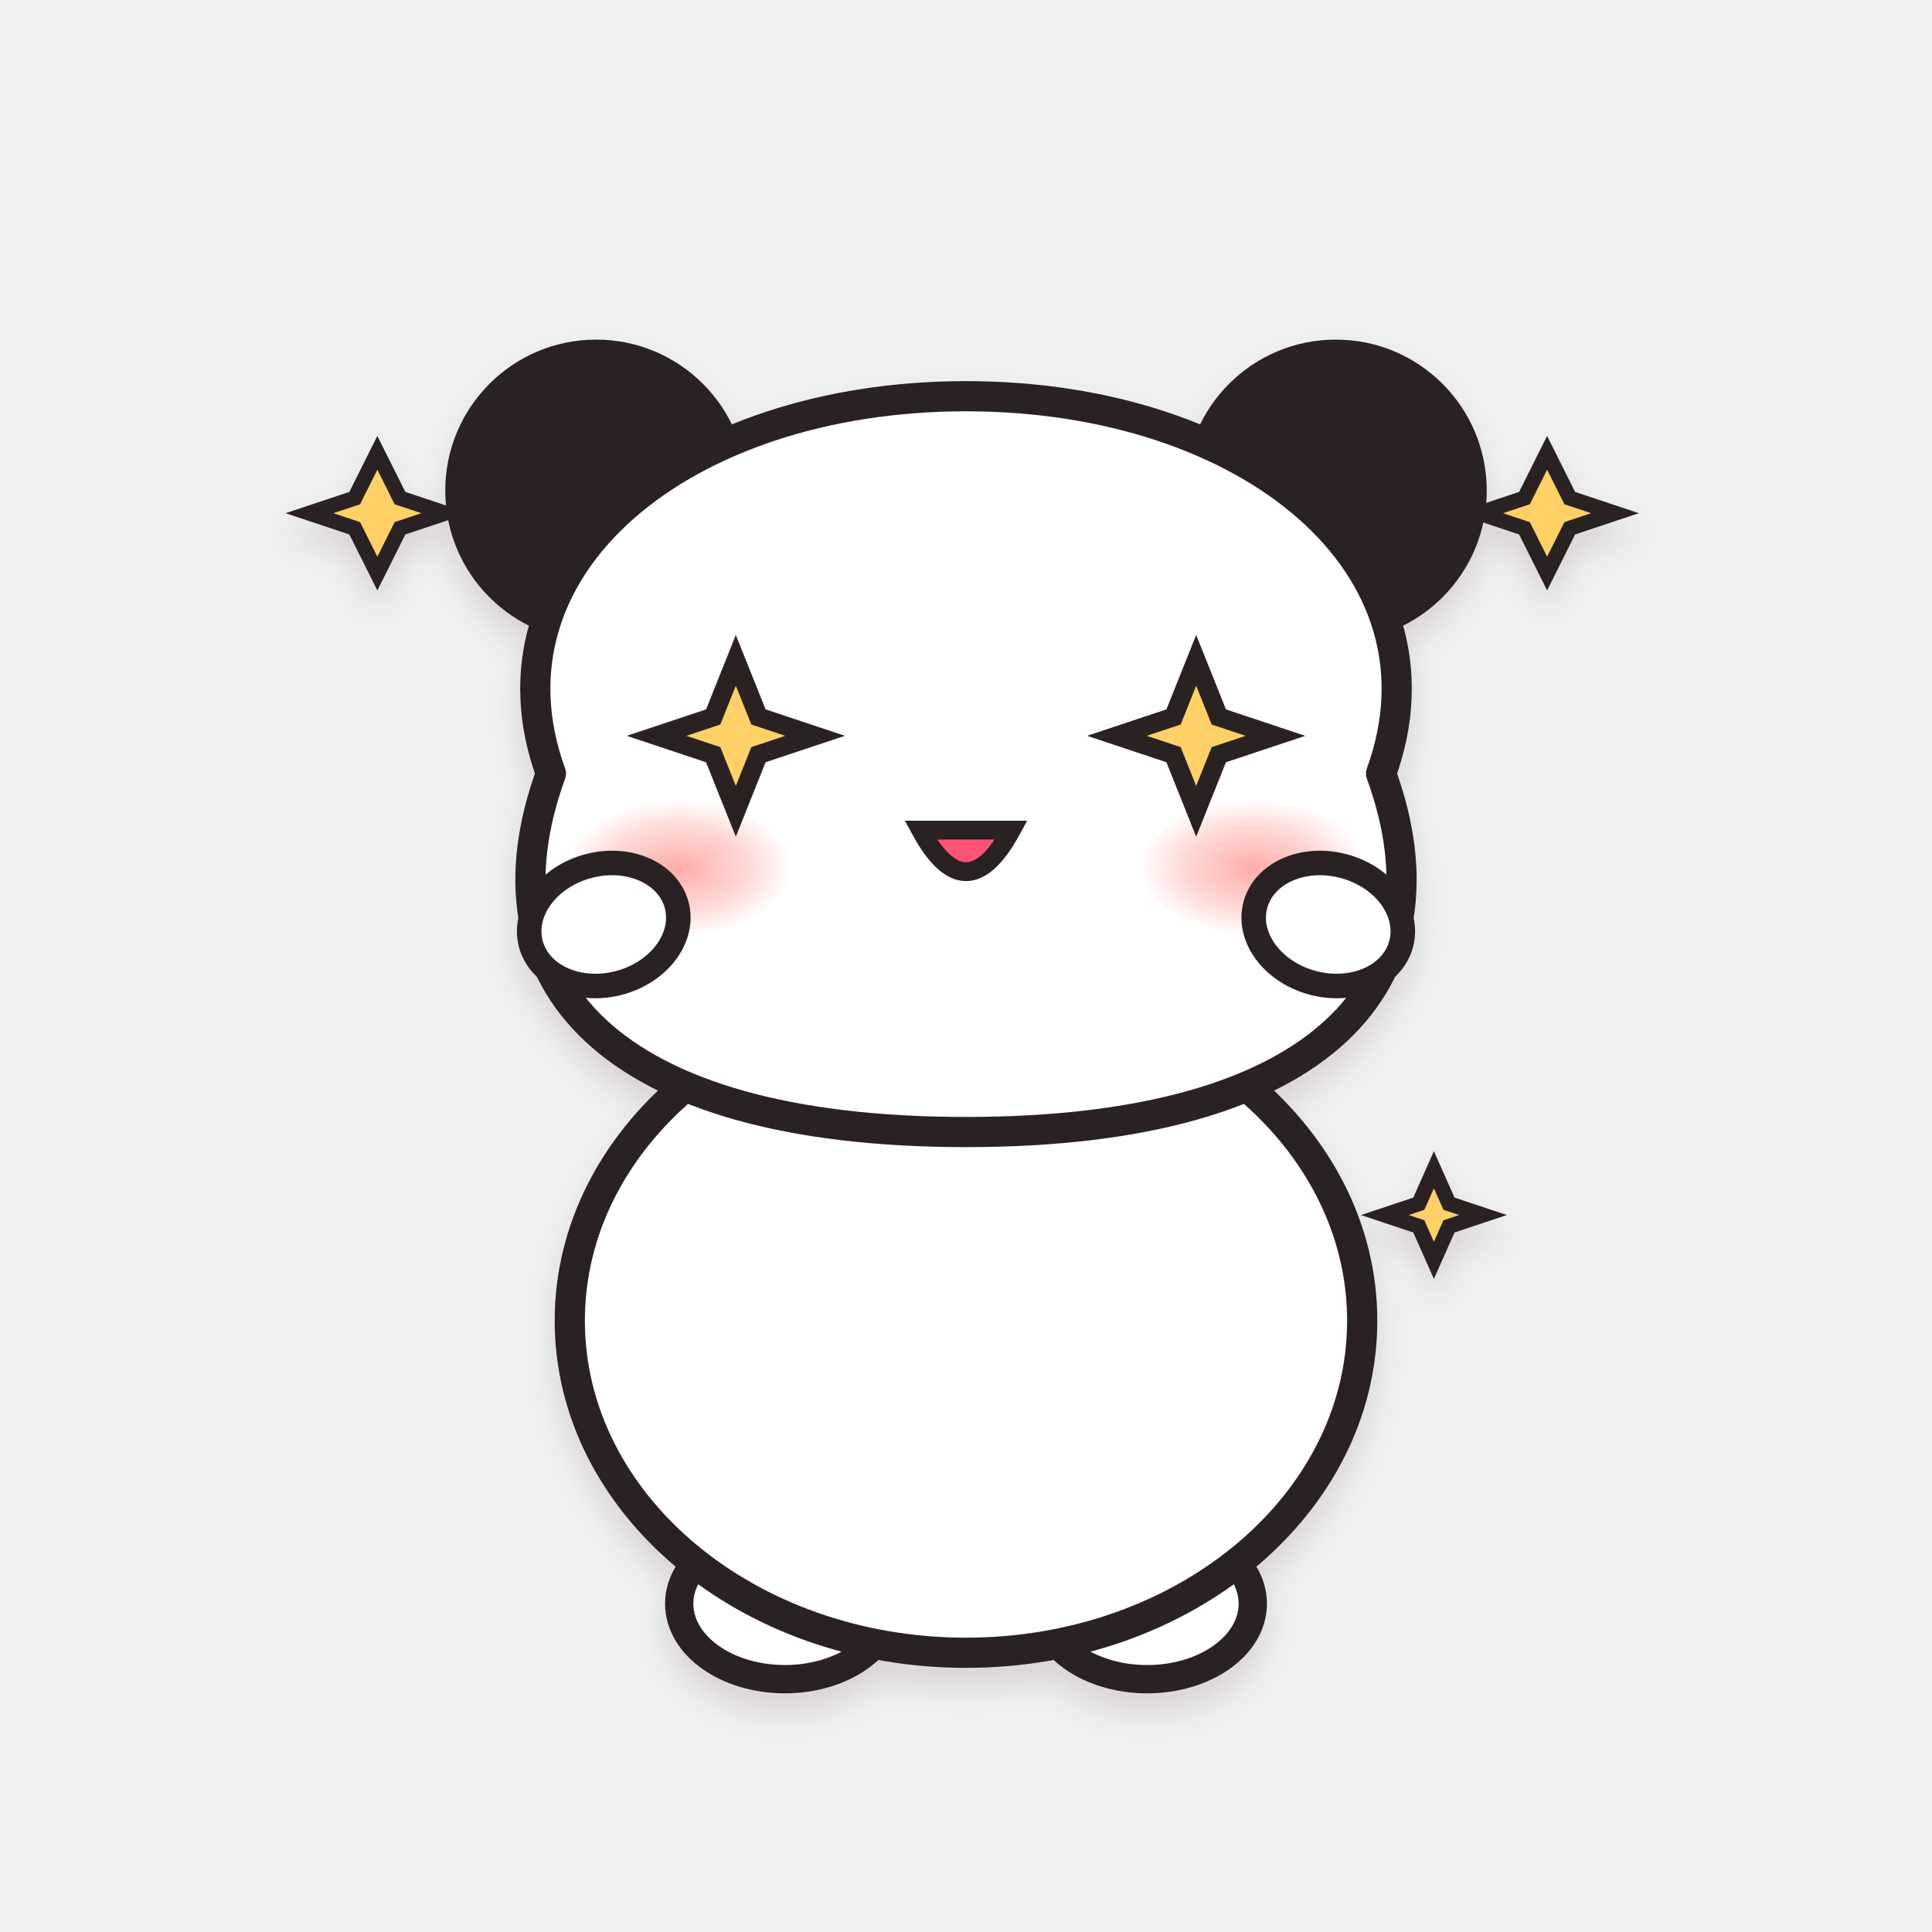
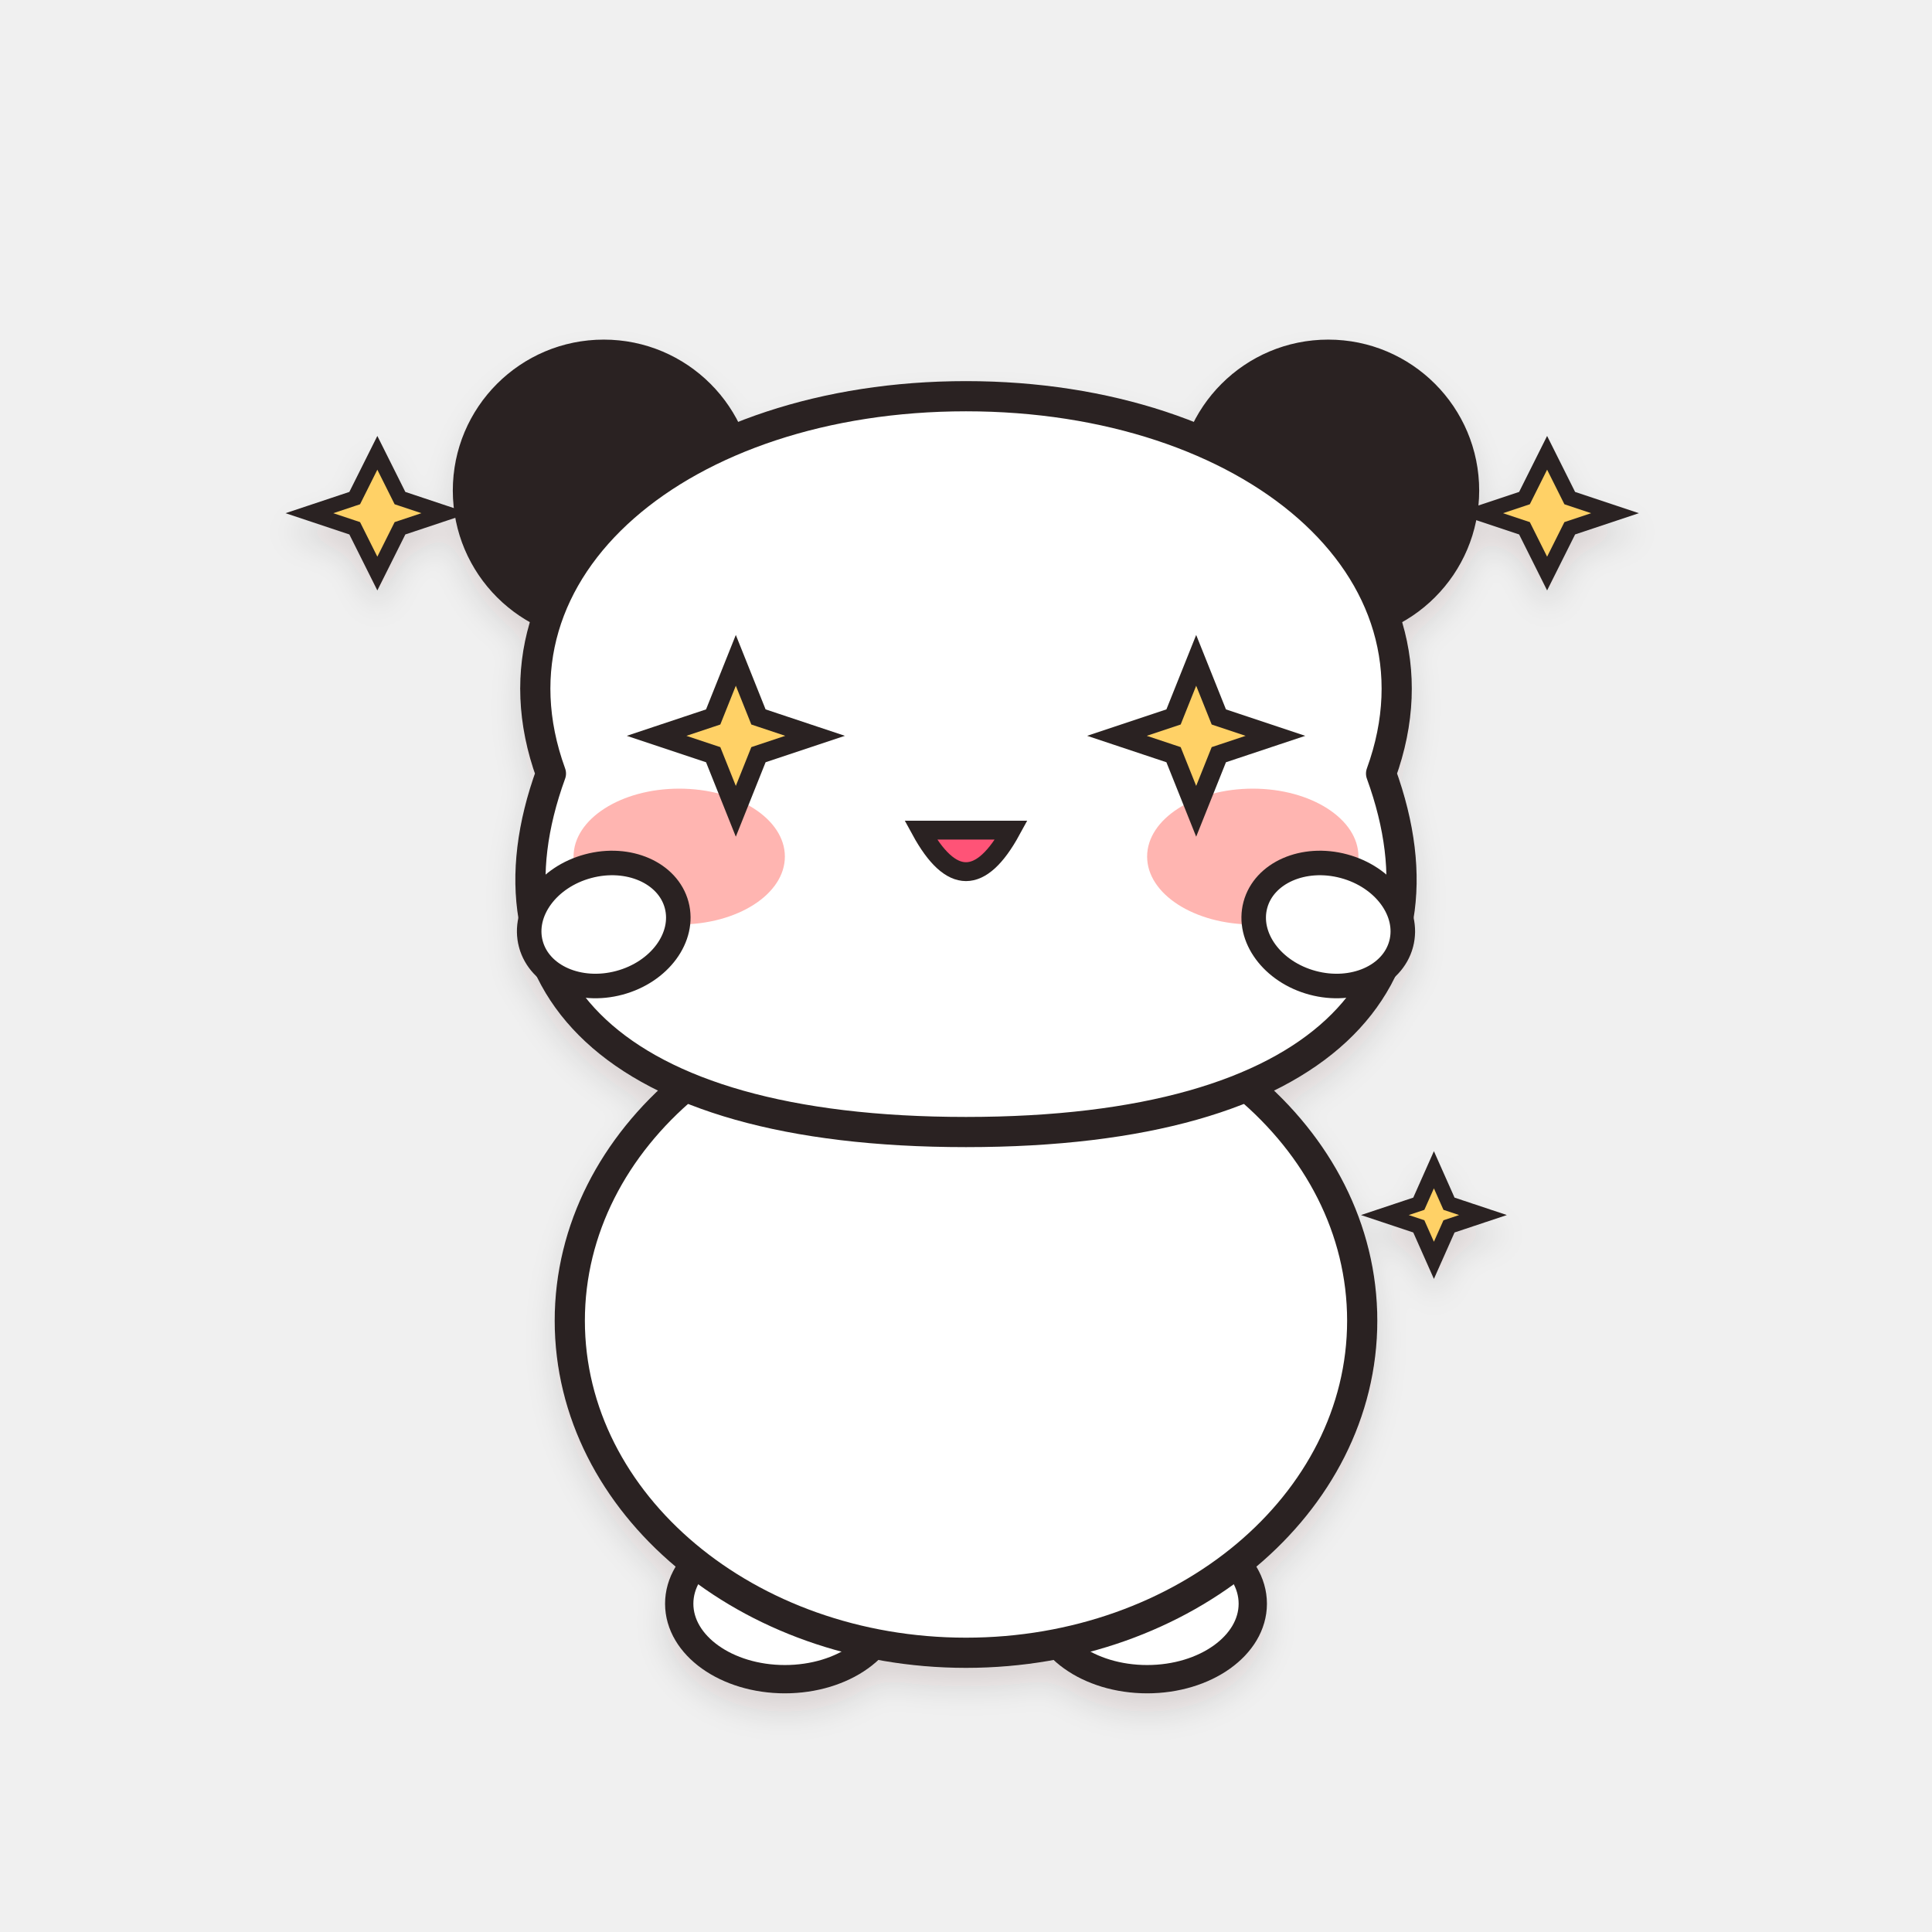
<svg xmlns="http://www.w3.org/2000/svg" viewBox="0 0 512 512" width="512" height="512">
  <defs>
    <radialGradient id="bubuBlush" cx="50%" cy="50%" r="50%">
      <stop offset="0%" stop-color="#FF9E99" stop-opacity="0.85" />
      <stop offset="60%" stop-color="#FFA8A3" stop-opacity="0.45" />
      <stop offset="100%" stop-color="#FFA8A3" stop-opacity="0" />
    </radialGradient>
    <radialGradient id="duduBlush" cx="50%" cy="50%" r="50%">
      <stop offset="0%" stop-color="#FF8E85" stop-opacity="0.85" />
      <stop offset="60%" stop-color="#FFA8A3" stop-opacity="0.4" />
      <stop offset="100%" stop-color="#FFA8A3" stop-opacity="0" />
    </radialGradient>
    <linearGradient id="heartPinkGrad" x1="0%" y1="0%" x2="0%" y2="100%">
      <stop offset="0%" stop-color="#FF758C" />
      <stop offset="100%" stop-color="#FF5277" />
    </linearGradient>
    <linearGradient id="heartRedGrad" x1="0%" y1="0%" x2="0%" y2="100%">
      <stop offset="0%" stop-color="#FF4B4B" />
      <stop offset="100%" stop-color="#D92027" />
    </linearGradient>
    <linearGradient id="bobaGrad" x1="0%" y1="0%" x2="0%" y2="100%">
      <stop offset="0%" stop-color="#F2D1A0" />
      <stop offset="100%" stop-color="#C59B6D" />
    </linearGradient>
    <linearGradient id="cloudGrad" x1="0%" y1="0%" x2="0%" y2="100%">
      <stop offset="0%" stop-color="#FFFFFF" />
      <stop offset="100%" stop-color="#E2F1FF" />
    </linearGradient>
    <linearGradient id="goldGrad" x1="0%" y1="0%" x2="100%" y2="100%">
      <stop offset="0%" stop-color="#FFE066" />
      <stop offset="100%" stop-color="#F59E0B" />
    </linearGradient>
    <filter id="softShadow" x="-15%" y="-15%" width="130%" height="130%">
      <feDropShadow dx="0" dy="5" stdDeviation="4" flood-color="#362213" flood-opacity="0.12" />
    </filter>
  </defs>
  <g filter="url(#softShadow)">
    <ellipse cx="208" cy="425" rx="28" ry="20" fill="#FFFFFF" stroke="#2B2421" stroke-width="7.5" />
    <ellipse cx="304" cy="425" rx="28" ry="20" fill="#FFFFFF" stroke="#2B2421" stroke-width="7.5" />
    <ellipse cx="256" cy="350" rx="105" ry="88" fill="#FFFFFF" stroke="#2B2421" stroke-width="8" />
-     <circle cx="158" cy="130" r="38" fill="#2B2421" stroke="#2B2421" stroke-width="4" />
-     <circle cx="354" cy="130" r="38" fill="#2B2421" stroke="#2B2421" stroke-width="4" />
+     <circle cx="160" cy="130" r="38" fill="#2B2421" stroke="#2B2421" stroke-width="4" />
+     <circle cx="352" cy="130" r="38" fill="#2B2421" stroke="#2B2421" stroke-width="4" />
    <path d="M 146 205              C 126 150, 181 105, 256 105              C 331 105, 386 150, 366 205              C 386 260, 351 300, 256 300              C 161 300, 126 260, 146 205 Z" fill="#FFFFFF" stroke="#2B2421" stroke-width="8" stroke-linejoin="round" />
-     <ellipse cx="180" cy="230" rx="30" ry="18" fill="url(#bubuBlush)" />
-     <ellipse cx="332" cy="230" rx="30" ry="18" fill="url(#bubuBlush)" />
+     <ellipse cx="180" cy="227" rx="28" ry="18" fill="#FFA8A3" opacity="0.85" />
+     <ellipse cx="332" cy="227" rx="28" ry="18" fill="#FFA8A3" opacity="0.85" />
    <g fill="#FFD166" stroke="#2B2421" stroke-width="5">
      <polygon points="195,175 201,190 216,195 201,200 195,215 189,200 174,195 189,190" />
      <polygon points="317,175 323,190 338,195 323,200 317,215 311,200 296,195 311,190" />
    </g>
    <path d="M 244 220 Q 256 242 268 220 Z" fill="#FF5277" stroke="#2B2421" stroke-width="5" />
    <ellipse cx="160" cy="245" rx="20" ry="16" fill="#FFFFFF" stroke="#2B2421" stroke-width="6.5" transform="rotate(-15 160 245)" />
    <ellipse cx="352" cy="245" rx="20" ry="16" fill="#FFFFFF" stroke="#2B2421" stroke-width="6.5" transform="rotate(15 352 245)" />
    <g fill="#FFD166" stroke="#2B2421" stroke-width="4">
      <polygon points="100,120 106,132 118,136 106,140 100,152 94,140 82,136 94,132" />
      <polygon points="410,120 416,132 428,136 416,140 410,152 404,140 392,136 404,132" />
      <polygon points="380,310 384,319 393,322 384,325 380,334 376,325 367,322 376,319" />
    </g>
  </g>
</svg>
